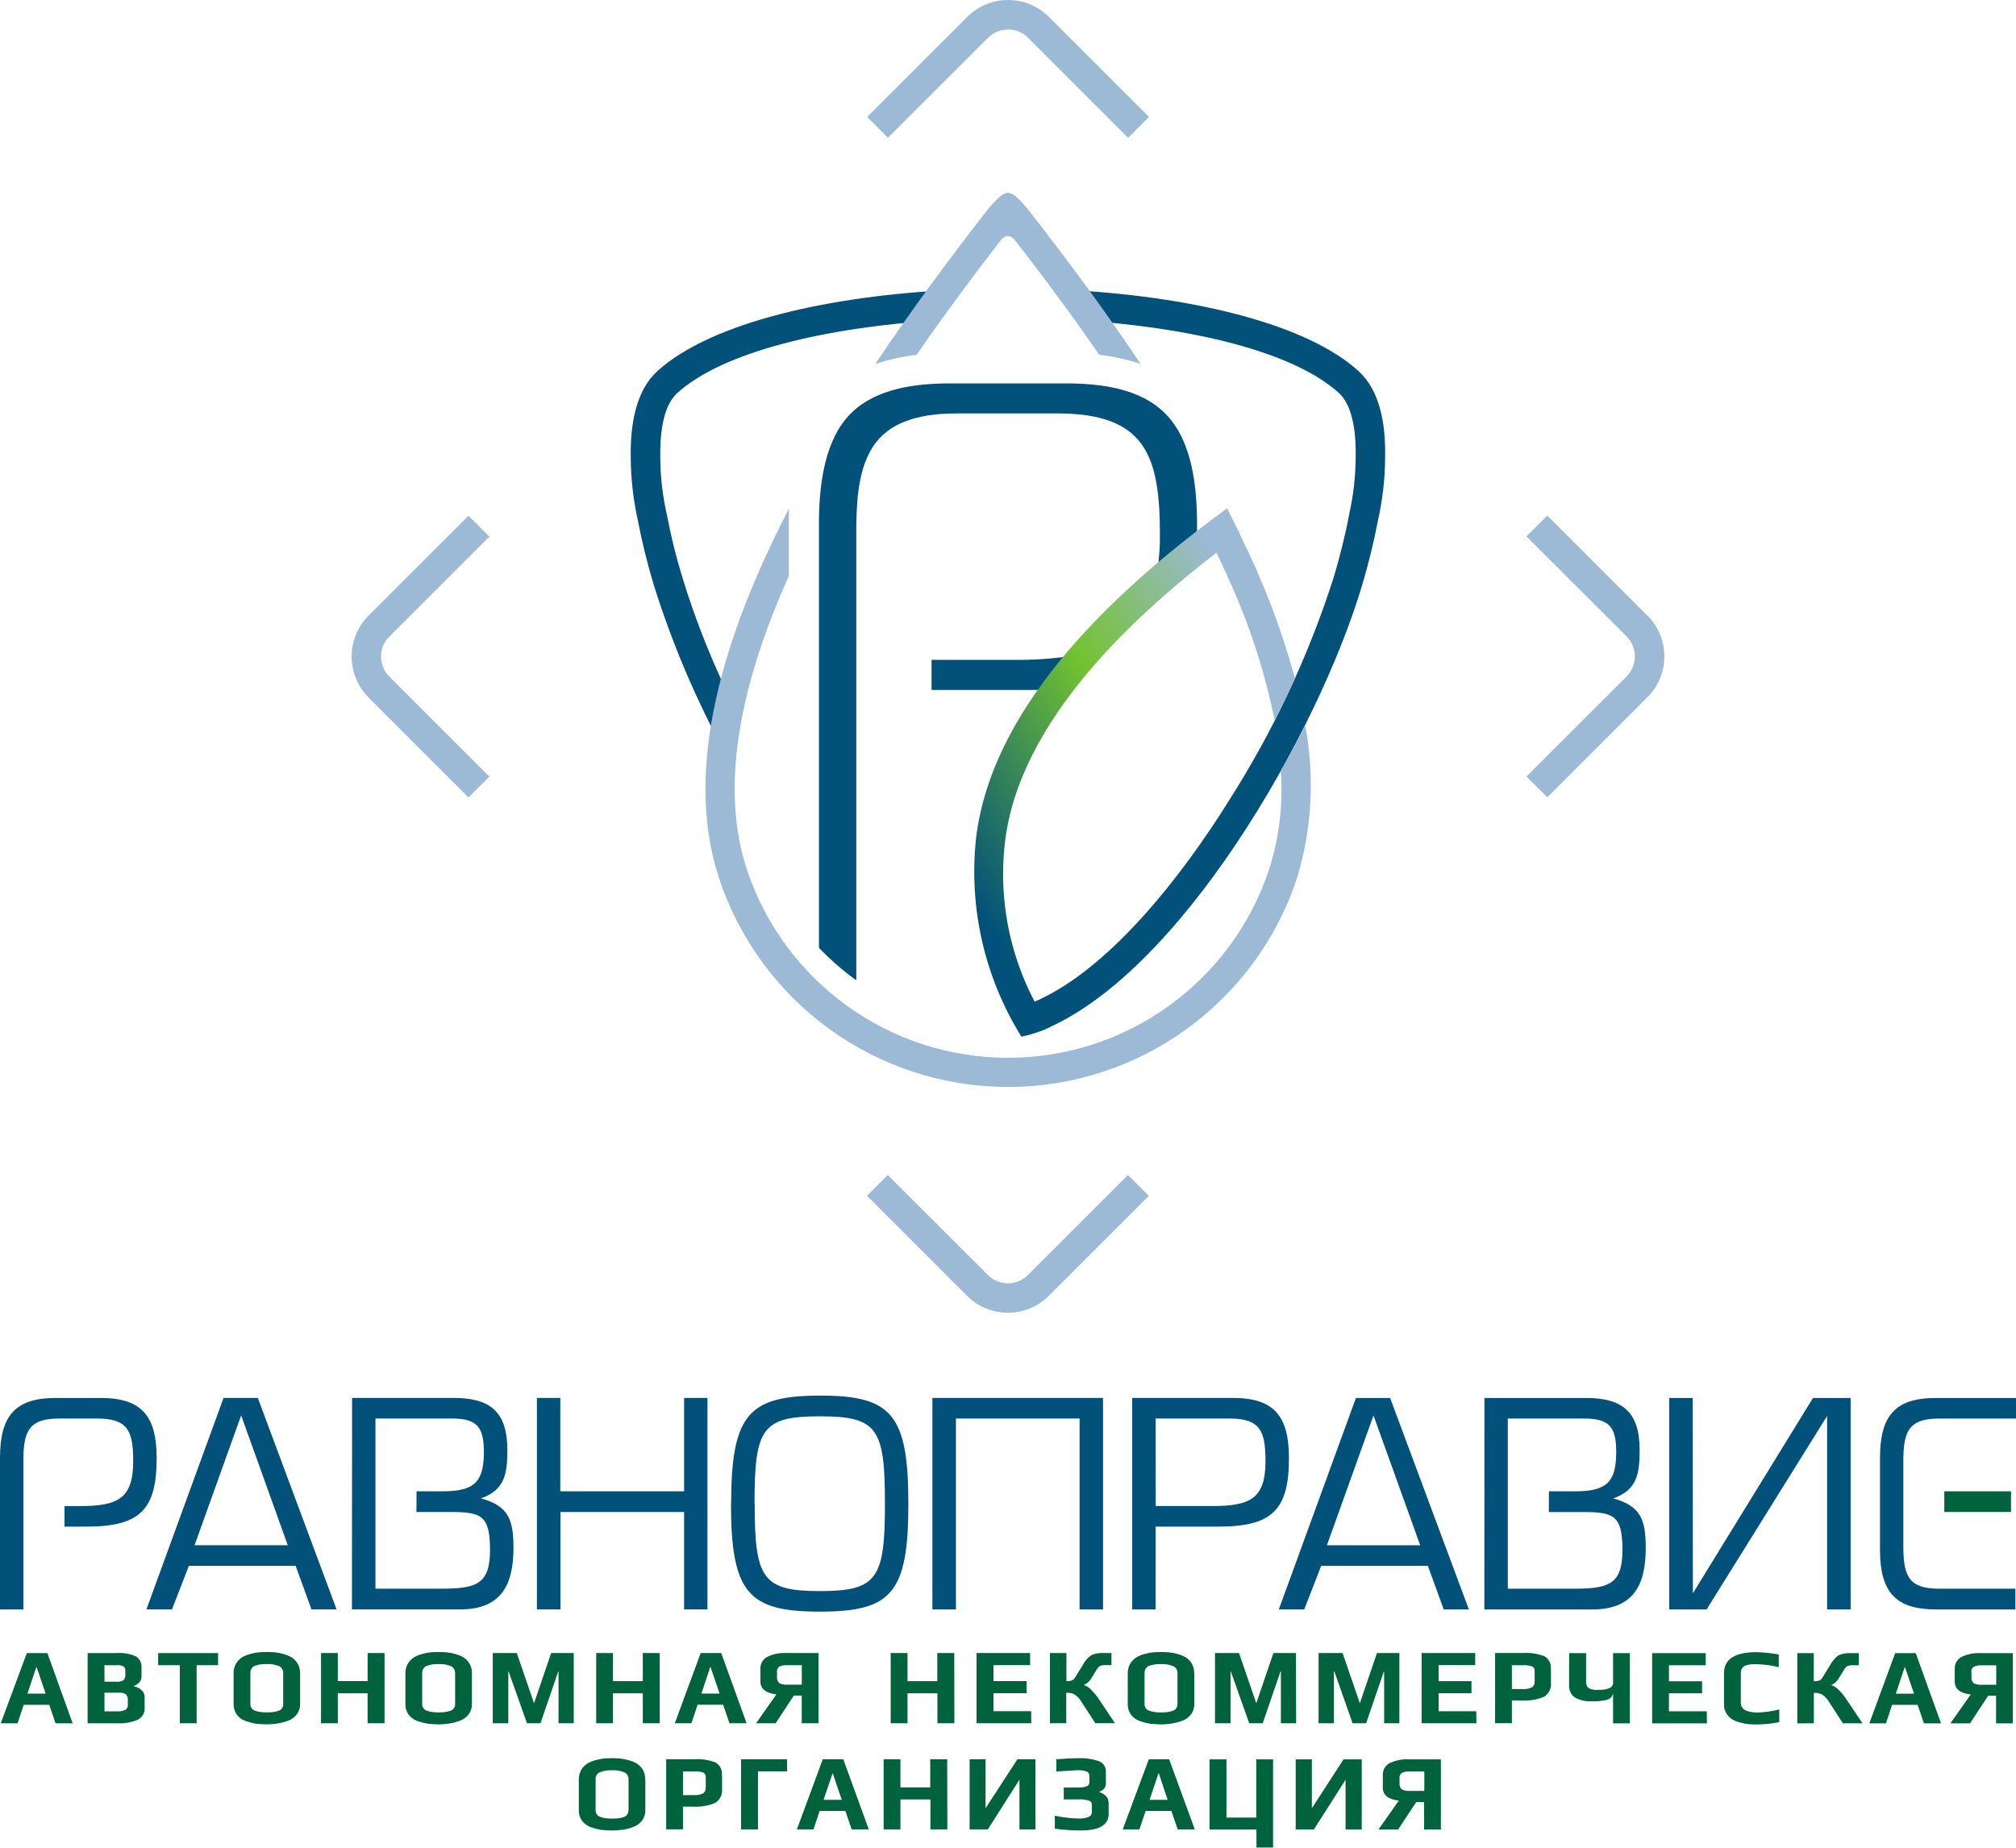
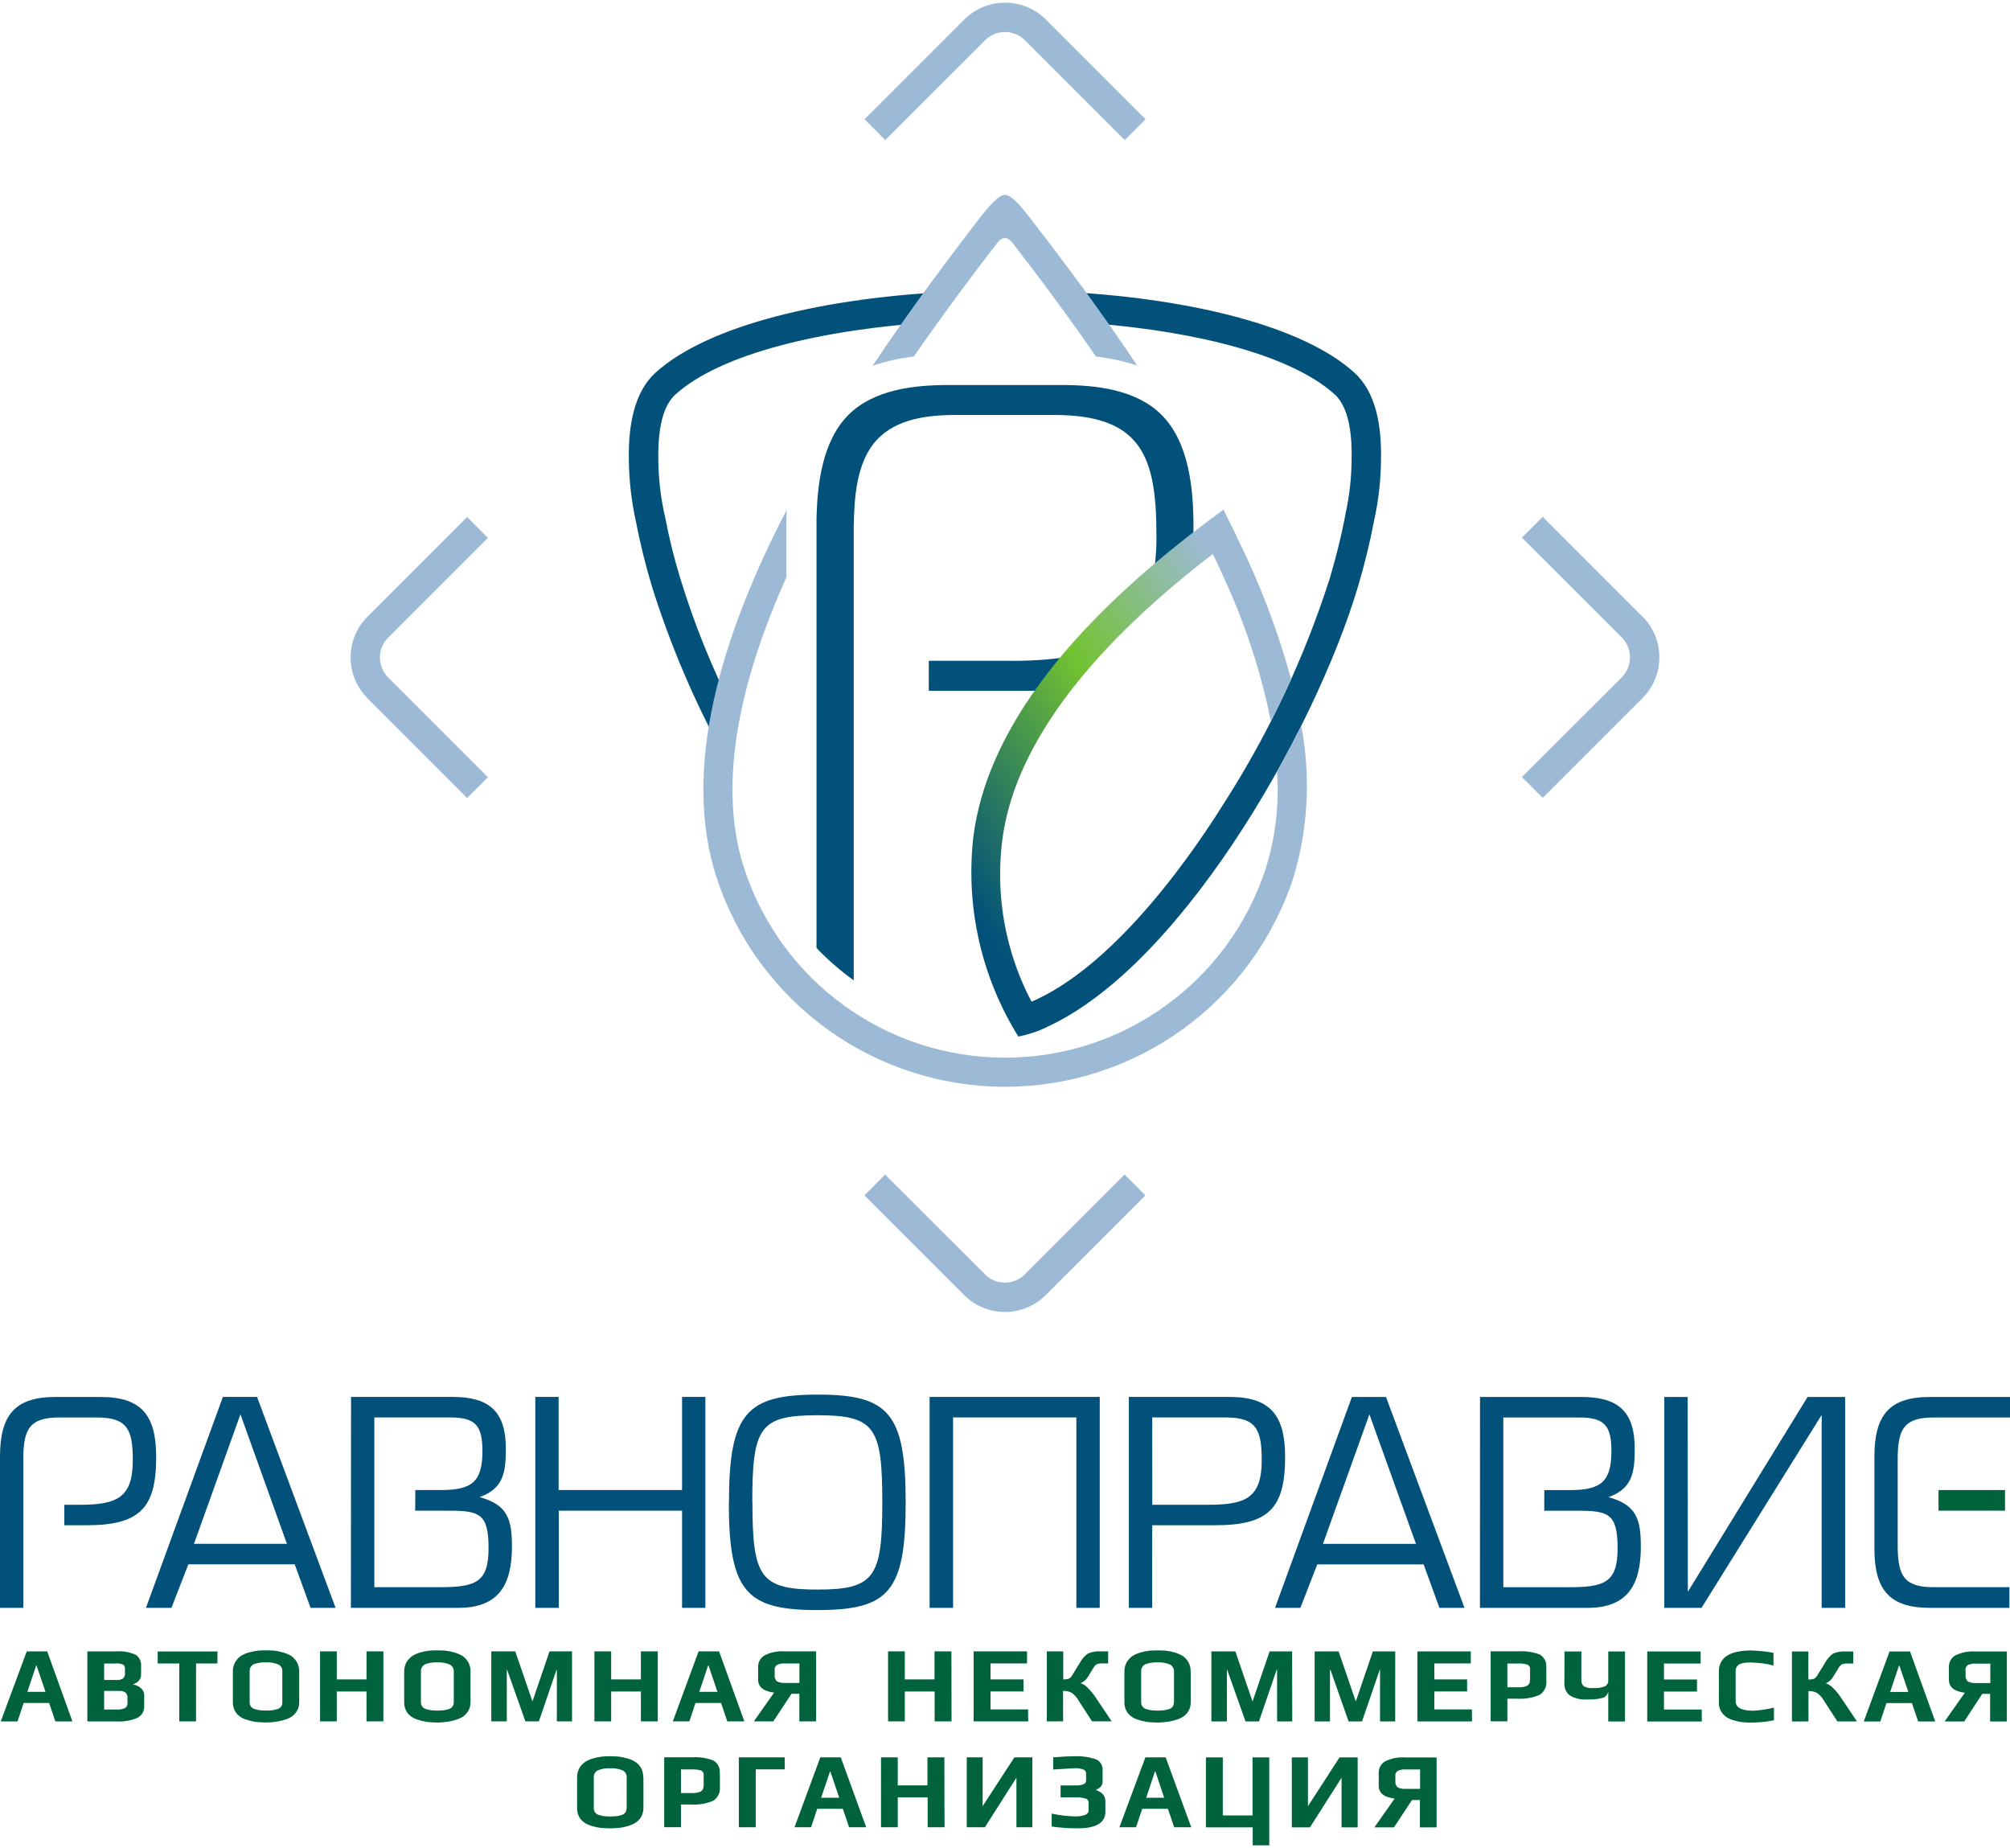
- <svg xmlns="http://www.w3.org/2000/svg" id="Слой_x0020_1" width="109.112" height="100" viewBox="0 0 109.112 100">
+ <svg xmlns="http://www.w3.org/2000/svg" id="Слой_x0020_1" width="136" height="125" viewBox="0 0 109.112 100">
  <defs>
    <linearGradient id="linear-gradient" x1="0.91" y1="0.084" x2="0.228" y2="0.934" gradientUnits="objectBoundingBox">
      <stop offset="0" stop-color="#9cbad6" />
      <stop offset="0.439" stop-color="#73c231" />
      <stop offset="1" stop-color="#02517a" />
    </linearGradient>
  </defs>
  <g id="_2490220548640" transform="translate(0 0)">
    <path id="Path_143" data-name="Path 143" d="M4021.174,1850.416c-1.12,1.028-1.469,2.786-1.435,4.7a16.148,16.148,0,0,0,.374,3.32,35.641,35.641,0,0,0,.883,3.584,50.792,50.792,0,0,0,3.906,9.163l.527-2.437a44.4,44.4,0,0,1-2.9-7.184,31.366,31.366,0,0,1-.841-3.422l-.009-.017v-.009a14.235,14.235,0,0,1-.34-2.989v-.042c-.017-1.044.077-2.726.917-3.482,2.463-2.242,8.008-3.549,14.079-3.94l1-1.656C4030.49,1846.314,4024.07,1847.783,4021.174,1850.416Zm20.686,35.742c7.516-2.921,15.082-16.16,17.459-24.142a35.727,35.727,0,0,0,.875-3.584,15.611,15.611,0,0,0,.374-3.32c.042-1.911-.306-3.668-1.435-4.7-2.769-2.522-8.781-3.983-15.3-4.373l1.163,1.69c5.672.458,10.742,1.749,13.069,3.864.832.756.934,2.438.909,3.482v.042a14.187,14.187,0,0,1-.34,2.989v.026c-.221,1.155-.51,2.3-.841,3.422a51.916,51.916,0,0,1-5.732,12.194c-2.335,3.736-6.564,9.4-10.946,10.988Z" transform="translate(-3985.602 -1830.322)" fill="#02517a" fill-rule="evenodd" />
    <path id="Path_144" data-name="Path 144" d="M2278.49.661l5.418,5.418-1.13,1.129L2277.36,1.79a1.527,1.527,0,0,0-2.157,0l-5.426,5.418-1.121-1.129,5.418-5.418A3.132,3.132,0,0,1,2278.49.661ZM2274.066,69.9l-5.418-5.418,1.121-1.129,5.426,5.418a1.527,1.527,0,0,0,2.157,0l5.418-5.418,1.13,1.129-5.418,5.418A3.132,3.132,0,0,1,2274.066,69.9Zm-32.406-32.4,5.418,5.418,1.13-1.129-5.418-5.418a1.527,1.527,0,0,1,0-2.157l5.418-5.418-1.13-1.129-5.418,5.418A3.133,3.133,0,0,0,2241.66,37.49Zm69.226-4.424-5.418-5.418-1.129,1.129,5.426,5.418a1.544,1.544,0,0,1,0,2.157l-5.426,5.418,1.129,1.129,5.418-5.418A3.132,3.132,0,0,0,2310.887,33.066Z" transform="translate(-2221.722 0.25)" fill="#9cbad6" fill-rule="evenodd" />
    <path id="Path_145" data-name="Path 145" d="M5225.1,2460.593h5.257c.366,0,.756-.008,1.164-.017.094-.162.2-.323.3-.493a10.9,10.9,0,0,1,.985-1.35,20.187,20.187,0,0,1-3.388.229H5225.1Zm14.318-7.065c.042-.628.051-1.248.051-1.817,0-2.021-.221-4.594-1.74-6.1-1.368-1.368-3.542-1.614-5.384-1.614h-6.215c-1.834,0-4.009.246-5.385,1.614-1.418,1.409-1.707,3.761-1.74,5.706v23.233a14.672,14.672,0,0,0,2.021,1.758V2451.7c.025-1.554.136-3.524,1.249-4.721,1.079-1.172,2.827-1.358,4.322-1.358h5.283c4.737,0,5.578,2.2,5.578,6.521a11.637,11.637,0,0,1-.3,2.811C5238.183,2454.25,5239.032,2453.748,5239.415,2453.528Z" transform="translate(-5174.681 -2423.244)" fill="#02517a" fill-rule="evenodd" />
    <path id="Path_146" data-name="Path 146" d="M4512.756,1277.4a16.476,16.476,0,0,1-15.643-11.328c-1.944-5.927.247-13.145,3.8-19.99-.008.179-.016.357-.016.527v3.125c-2.268,5.069-3.89,10.946-2.285,15.846a14.892,14.892,0,0,0,28.294,0,14.269,14.269,0,0,0,.62-5.291c.467-.824.9-1.647,1.317-2.471a17.318,17.318,0,0,1-.434,8.254A16.476,16.476,0,0,1,4512.756,1277.4Zm14.436-19.846a35.117,35.117,0,0,0-2.412-7.481l-.085-.17-.017-.051-.093-.212-.026-.051c-.348-.773-.713-1.52-1.078-2.25l1.129-1.257h0l.153.306.008.017h0c.051.1.1.2.153.3l.008.025.009.017.11.221.026.042.042.085.026.042.018.051.025.043.017.042.109.221.018.043a42.352,42.352,0,0,1,2.963,7.753C4527.94,1256.055,4527.575,1256.811,4527.192,1257.558Zm-21.612-19.294c2.013-3.015,4.084-5.783,5.9-8.127.731-.934,1.062-1.138,1.274-1.138s.552.2,1.274,1.138c1.826,2.344,3.9,5.112,5.909,8.127a11.072,11.072,0,0,0-2.241-.492c-1.435-2.089-2.947-4.127-4.5-6.131-.2-.255-.34-.3-.442-.3s-.246.042-.442.3c-1.545,2-3.057,4.042-4.5,6.131A10.9,10.9,0,0,0,4505.581,1238.265Z" transform="translate(-4458.204 -1218.561)" fill="#9cbad6" fill-rule="evenodd" />
    <path id="Path_147" data-name="Path 147" d="M6210.813,3269.592a16.909,16.909,0,0,1-2.462-10.683c.781-6.793,6.725-12.916,13.587-17.909l.721,1.452c-.094.068-.314.2-.407.28-5.258,3.9-11.575,9.749-12.331,16.355a14.828,14.828,0,0,0,2.429,9.986h0A6.37,6.37,0,0,1,6210.813,3269.592Z" transform="translate(-6155.531 -3213.476)" fill-rule="evenodd" fill="url(#linear-gradient)" />
    <path id="Path_148" data-name="Path 148" d="M3.49,8903.091H4.679c2.913,0,3.8-.926,3.8-3.71,0-2.277-.815-3.254-3.023-3.254H3.023c-2.216,0-3.023.977-3.023,3.254H0v8.194H1.265v-8.194c.025-1.513.348-2.14,1.945-2.14H5.273c1.647,0,1.936.672,1.936,2.309,0,2.047-.849,2.429-2.9,2.429H3.49Zm99.525-1.909v-1.8h0c.025-1.513.348-2.14,1.945-2.14h4.153v-1.114h-4.339c-2.216,0-3.023.977-3.023,3.254v4.992h0c.008,2.234.824,3.2,3.023,3.2h4.305v-1.122H104.96c-1.6,0-1.919-.629-1.945-2.14h0v-3.132Zm-11.4-5.055H90.345v11.448h2.021l6.522-10.472v10.472h1.274v-11.448H98.124l-6.5,10.575Zm-7.787,6.175h1.843c1.664,0,2.14.178,2.14,2.046s-.722,2.105-2.675,2.105H81.607v-9.212h4.11c1.376,0,1.758.433,1.758,1.816,0,1.638-.535,2.124-2.233,2.124h-1.41Zm-3.49,5.273h5.834c2.2,0,2.9-1.273,2.9-3.32,0-1.511-.246-2.276-1.758-2.691,1.3-.459,1.427-1.343,1.427-2.625,0-2.064-.934-2.812-2.9-2.812H80.342Zm-11.124,0h1.376l.917-2.361h5.774l.858,2.361H79.5l-4.263-11.448H73.387Zm7.651-3.475H71.816l2.522-7.029Zm-14.317-1.01h3.414c2.913,0,3.8-.926,3.8-3.71,0-2.277-.815-3.254-3.023-3.254h-5.46v11.448h1.265Zm0-5.85h4.008c1.647,0,1.936.672,1.936,2.309,0,2.047-.849,2.429-2.9,2.429H62.551Zm-12.084-1.114v11.448h1.274v-10.334h6.692v10.334H59.7v-11.448Zm-10.9,5.732c0,4.857.968,5.835,4.8,5.835,3.872,0,4.8-.978,4.8-5.835S48.242,8896,44.4,8896C40.54,8896,39.572,8896.987,39.572,8901.859Zm1.274,0c0-4.067.382-4.738,3.541-4.738,3.134,0,3.516.671,3.516,4.738,0,4.034-.4,4.723-3.516,4.723S40.846,8905.894,40.846,8901.859Zm-10.513-.678v-5.055H29.059v11.448h1.274V8902.3h6.692v5.273H38.29v-11.448H37.025v5.055Zm-7.787,1.12h1.843c1.664,0,2.14.178,2.14,2.046s-.722,2.105-2.675,2.105H20.321v-9.212h4.11c1.376,0,1.758.433,1.758,1.816,0,1.638-.535,2.124-2.233,2.124h-1.41Zm-3.49,5.273H24.89c2.2,0,2.9-1.273,2.9-3.32,0-1.511-.246-2.276-1.758-2.691,1.3-.459,1.427-1.343,1.427-2.625,0-2.064-.934-2.812-2.9-2.812H19.056Zm-11.124,0H9.307l.917-2.361H16l.858,2.361h1.359l-4.263-11.448H12.1Zm7.651-3.475H10.53l2.522-7.029Z" transform="translate(0 -8820.454)" fill="#02517a" />
    <path id="Path_149" data-name="Path 149" d="M12392,9507.119h3.61V9506H12392Z" transform="translate(-12286.769 -9425.274)" fill="#00633d" />
    <path id="Path_150" data-name="Path 150" d="M8.889,10534.854H7.964l-.34-1H6.24l-.331,1H5l1.41-3.8H7.522Zm-1.461-1.605-.484-1.426H6.919l-.476,1.426Zm5.358.172v.585a.676.676,0,0,1-.382.661,2.558,2.558,0,0,1-1.121.188H9.7v-3.8h1.537a2.182,2.182,0,0,1,1.1.188.688.688,0,0,1,.28.628v.467a.449.449,0,0,1-.127.307.636.636,0,0,1-.289.187v.024a.768.768,0,0,1,.4.187A.488.488,0,0,1,12.787,10533.421Zm-1.045-1.2v-.188a.3.3,0,0,0-.085-.254.781.781,0,0,0-.433-.068h-.611v.893h.628a.609.609,0,0,0,.408-.088A.381.381,0,0,0,11.743,10532.224Zm.136,1.662v-.3a.349.349,0,0,0-.11-.3.609.609,0,0,0-.382-.084h-.773v1.009h.645a1.028,1.028,0,0,0,.476-.075A.266.266,0,0,0,11.878,10533.886Zm4.883-2.173H15.6v3.142h-.909v-3.142H13.517v-.654h3.244Zm4.441.44v1.666a.9.9,0,0,1-.17.543,1.006,1.006,0,0,1-.459.348,2.8,2.8,0,0,1-.569.153,3.641,3.641,0,0,1-.611.052c-.2,0-.391-.019-.569-.033a3.539,3.539,0,0,1-.569-.146,1.03,1.03,0,0,1-.476-.341.934.934,0,0,1-.178-.576v-1.666a1.03,1.03,0,0,1,.127-.516,1.107,1.107,0,0,1,.314-.341,1.77,1.77,0,0,1,.45-.187,2.994,2.994,0,0,1,.467-.094c.136-.01.28-.016.433-.016s.306.006.442.016a2.814,2.814,0,0,1,.467.094,1.837,1.837,0,0,1,.459.187,1.107,1.107,0,0,1,.314.341A1.007,1.007,0,0,1,21.2,10532.153Zm-.917,1.666v-1.675a.39.39,0,0,0-.221-.381,1.518,1.518,0,0,0-.662-.11,1.7,1.7,0,0,0-.671.1.406.406,0,0,0-.221.39v1.675a.37.37,0,0,0,.076.238.413.413,0,0,0,.221.136,1.674,1.674,0,0,0,.272.059c.093.009.2.017.323.017s.238-.008.331-.017a1.674,1.674,0,0,0,.272-.059.389.389,0,0,0,.212-.136A.366.366,0,0,0,20.285,10533.819Zm5.486,1.035h-.917v-1.621H23.241v1.621h-.909v-3.8h.909v1.521h1.613v-1.521h.917Zm4.73-2.7v1.666a.9.9,0,0,1-.17.543,1.006,1.006,0,0,1-.459.348,2.8,2.8,0,0,1-.569.153,3.566,3.566,0,0,1-.611.052c-.2,0-.391-.019-.569-.033a3.539,3.539,0,0,1-.569-.146,1.076,1.076,0,0,1-.476-.341.934.934,0,0,1-.178-.576v-1.666a1.03,1.03,0,0,1,.127-.516,1.13,1.13,0,0,1,.323-.341,1.7,1.7,0,0,1,.442-.187,2.994,2.994,0,0,1,.467-.094c.136-.01.28-.016.433-.016s.306.006.442.016a2.9,2.9,0,0,1,.476.094,1.91,1.91,0,0,1,.45.187,1,1,0,0,1,.442.856Zm-.909,1.666v-1.675a.4.4,0,0,0-.229-.381,1.494,1.494,0,0,0-.662-.11,1.627,1.627,0,0,0-.662.1.4.4,0,0,0-.229.39v1.675a.37.37,0,0,0,.076.238.413.413,0,0,0,.221.136,1.591,1.591,0,0,0,.28.059,3.144,3.144,0,0,0,.645,0,1.675,1.675,0,0,0,.272-.059.389.389,0,0,0,.212-.136A.37.37,0,0,0,29.592,10533.819Zm6.42,1.035h-.824v-2.8h-.017l-.96,2.8h-.73l-.994-2.8h-.017v2.8h-.841v-3.8h1.3l.934,2.718.926-2.718h1.223Zm4.654,0h-.917v-1.621H38.135v1.621h-.909v-3.8h.909v1.521h1.613v-1.521h.917Zm4.7,0h-.926l-.34-1H42.712l-.331,1h-.9l1.4-3.8h1.112Zm-1.461-1.605-.484-1.426h-.025l-.476,1.426Zm3.032,1.605H45.88l1.1-1.562c-.577-.067-.866-.306-.866-.7v-.671a.7.7,0,0,1,.357-.654,2.1,2.1,0,0,1,1.078-.213H49.26v3.8h-.909v-1.5h-.425Zm.076-2.777v.273a.4.4,0,0,0,.119.33.855.855,0,0,0,.442.086h.781v-1.054H47.57a.871.871,0,0,0-.433.077A.305.305,0,0,0,47.009,10532.077Zm9.6,2.777h-.917v-1.621H54.075v1.621h-.909v-3.8h.909v1.521h1.613v-1.521h.917Zm4.161,0H57.811v-3.8h2.9v.654H58.728v.866H60.52v.654H58.728v.975h2.038Zm1.011,0v-3.8h.892v1.521a.923.923,0,0,0,.314-.043.43.43,0,0,0,.17-.18l.408-.66a1.434,1.434,0,0,1,.45-.52,1.415,1.415,0,0,1,.679-.118h.416v.654h-.246a.921.921,0,0,0-.374.042.7.7,0,0,0-.212.255l-.238.384a.984.984,0,0,1-.2.254.93.93,0,0,1-.229.137.884.884,0,0,1,.382.244,3.367,3.367,0,0,1,.476.586l.832,1.24H64.239l-.722-1.113a1.286,1.286,0,0,0-.391-.439.837.837,0,0,0-.459-.094v1.646Zm7.813-2.7v1.666a.9.9,0,0,1-.17.543,1.006,1.006,0,0,1-.459.348,2.8,2.8,0,0,1-.569.153,3.566,3.566,0,0,1-.611.052c-.2,0-.391-.019-.569-.033a3.539,3.539,0,0,1-.569-.146,1.076,1.076,0,0,1-.476-.341.934.934,0,0,1-.178-.576v-1.666a1.03,1.03,0,0,1,.127-.516,1.13,1.13,0,0,1,.323-.341,1.7,1.7,0,0,1,.442-.187,2.994,2.994,0,0,1,.467-.094c.136-.01.28-.016.433-.016s.306.006.442.016a2.9,2.9,0,0,1,.476.094,1.91,1.91,0,0,1,.45.187,1.107,1.107,0,0,1,.314.341A1.007,1.007,0,0,1,69.589,10532.153Zm-.909,1.666v-1.675a.4.4,0,0,0-.229-.381,1.518,1.518,0,0,0-.662-.11,1.7,1.7,0,0,0-.671.1.406.406,0,0,0-.221.39v1.675a.37.37,0,0,0,.076.238.413.413,0,0,0,.221.136,1.674,1.674,0,0,0,.272.059c.093.009.2.017.331.017a3.148,3.148,0,0,0,.323-.017,1.675,1.675,0,0,0,.272-.059.389.389,0,0,0,.212-.136A.37.37,0,0,0,68.681,10533.819Zm6.42,1.035h-.824v-2.8H74.26l-.96,2.8h-.73l-.994-2.8h-.017v2.8h-.841v-3.8h1.3l.934,2.718.926-2.718H75.1Zm5.588,0h-.824v-2.8h-.017l-.96,2.8h-.73l-.985-2.8h-.025v2.8h-.832v-3.8h1.3l.934,2.718.926-2.718h1.214Zm4.17,0H81.9v-3.8h2.9v.654H82.82v.866H84.6v.654H82.82v.975h2.038Zm4.034-2.92v.713a.806.806,0,0,1-.374.773,2.775,2.775,0,0,1-1.24.2h-.5v1.23h-.909v-3.8h1.52a2.754,2.754,0,0,1,1.155.178A.712.712,0,0,1,88.891,10531.935Zm-.883.688v-.612a.24.24,0,0,0-.144-.238,1.45,1.45,0,0,0-.518-.059h-.569V10533h.577a.992.992,0,0,0,.5-.086A.3.3,0,0,0,88.008,10532.622Zm1.868-1.563h.917v1.521a.438.438,0,0,0,.127.364.914.914,0,0,0,.526.1,1.5,1.5,0,0,0,.62-.093.328.328,0,0,0,.187-.323v-1.57h.909v3.8h-.909v-1.63a.448.448,0,0,1-.3.348,2.723,2.723,0,0,1-.832.086,1.625,1.625,0,0,1-.96-.22.779.779,0,0,1-.289-.672Zm7.456,3.8H94.377v-3.8h2.9v.654H95.286v.866h1.792v.654H95.286v.975h2.047Zm3.915-.066a6.459,6.459,0,0,1-1.231.127c-.153,0-.306-.01-.442-.019a2.4,2.4,0,0,1-.459-.093,1.464,1.464,0,0,1-.433-.177,1.018,1.018,0,0,1-.306-.326.88.88,0,0,1-.119-.481v-1.675q0-1.143,1.758-1.144a8.042,8.042,0,0,1,1.206.126v.688a5.3,5.3,0,0,0-1.2-.161c-.127,0-.238,0-.323.009a1.022,1.022,0,0,0-.263.06.383.383,0,0,0-.2.152.485.485,0,0,0-.068.264v1.612c0,.34.314.519.943.519a5.553,5.553,0,0,0,1.138-.17Zm.977.066v-3.8h.892v1.521a.924.924,0,0,0,.314-.043.43.43,0,0,0,.17-.18l.408-.66a1.516,1.516,0,0,1,.442-.52,1.479,1.479,0,0,1,.688-.118h.416v.654h-.246a.921.921,0,0,0-.374.042.7.7,0,0,0-.212.255l-.238.384a.983.983,0,0,1-.2.254.873.873,0,0,1-.221.137.935.935,0,0,1,.382.244,3.366,3.366,0,0,1,.476.586l.832,1.24h-1.061l-.722-1.113a1.286,1.286,0,0,0-.391-.439.875.875,0,0,0-.459-.094v1.646Zm7.779,0h-.926l-.34-1h-1.384l-.331,1h-.9l1.4-3.8h1.112Zm-1.461-1.605-.484-1.426h-.025l-.476,1.426Zm3.032,1.605H110.52l1.1-1.562c-.577-.067-.866-.306-.866-.7v-.671a.71.71,0,0,1,.348-.654,2.153,2.153,0,0,1,1.087-.213H113.9v3.8h-.909v-1.5h-.425Zm.076-2.777v.273a.4.4,0,0,0,.119.33.855.855,0,0,0,.442.086h.781v-1.054h-.781a.871.871,0,0,0-.433.077A.305.305,0,0,0,111.649,10532.077Zm-71.773,5.817v1.665a.9.9,0,0,1-.17.543,1,1,0,0,1-.459.349,2.826,2.826,0,0,1-.569.161,4.912,4.912,0,0,1-.611.041,3.9,3.9,0,0,1-.569-.033,3.163,3.163,0,0,1-.569-.145,1.08,1.08,0,0,1-.476-.339.933.933,0,0,1-.178-.577v-1.665a1.04,1.04,0,0,1,.127-.518,1.069,1.069,0,0,1,.314-.331,1.507,1.507,0,0,1,.45-.194,2.885,2.885,0,0,1,.467-.094c.136-.009.28-.018.433-.018s.306.009.442.018a2.968,2.968,0,0,1,.476.094,1.609,1.609,0,0,1,.45.194.98.98,0,0,1,.314.331A1.02,1.02,0,0,1,39.876,10537.895Zm-.909,1.665v-1.673a.394.394,0,0,0-.229-.383,1.549,1.549,0,0,0-.662-.109,1.567,1.567,0,0,0-.671.109.386.386,0,0,0-.221.383v1.673a.371.371,0,0,0,.076.239.406.406,0,0,0,.221.135,1.125,1.125,0,0,0,.272.06c.093.008.2.016.331.016s.229-.008.323-.016a1.125,1.125,0,0,0,.272-.06.383.383,0,0,0,.212-.135A.371.371,0,0,0,38.968,10539.56Zm5.061-1.886v.722a.8.8,0,0,1-.374.766,2.747,2.747,0,0,1-1.231.2h-.51v1.23h-.909v-3.795h1.52a2.712,2.712,0,0,1,1.155.178A.71.71,0,0,1,44.029,10537.674Zm-.883.688v-.6a.237.237,0,0,0-.136-.246,1.5,1.5,0,0,0-.526-.06h-.569v1.283H42.5a1.036,1.036,0,0,0,.5-.086A.306.306,0,0,0,43.146,10538.362Zm4.407-.909H45.982v3.142h-.917v-3.795h2.488Zm4.416,3.142h-.926l-.34-1H49.319l-.331,1h-.9l1.4-3.795H50.6Zm-1.461-1.6-.484-1.426h-.017l-.484,1.426Zm5.715,1.6h-.917v-1.621H53.692v1.621h-.909v-3.795h.909v1.521h1.613v-1.521h.917Zm2.191,0h-.985v-3.795H58.3v2.65l1.724-2.65H61v3.795h-.866v-2.692Zm6.539-1.47v.629c0,.6-.5.9-1.52.9a9.527,9.527,0,0,1-1.393-.1v-.7a6.732,6.732,0,0,0,1.282.152,1.424,1.424,0,0,0,.543-.084c.119-.06.178-.136.178-.22v-.442a.211.211,0,0,0-.161-.222,1.6,1.6,0,0,0-.552-.067h-.807v-.646h.807a1.063,1.063,0,0,0,.442-.067.21.21,0,0,0,.136-.212v-.356a.233.233,0,0,0-.144-.229,1.3,1.3,0,0,0-.543-.067c-.042,0-.416.024-1.1.067v-.662c.526-.042.934-.06,1.2-.06a3.126,3.126,0,0,1,1.1.16.593.593,0,0,1,.382.586v.63a.4.4,0,0,1-.11.289.732.732,0,0,1-.263.161C64.774,10538.692,64.953,10538.879,64.953,10539.125Zm4.662,1.47h-.926l-.34-1H66.965l-.34,1h-.9l1.41-3.795h1.1Zm-1.469-1.6-.476-1.426h-.025l-.476,1.426Zm4.806,2.581v-.977H70.421v-3.795h.917v3.151h1.613v-3.151h.909v4.771Zm3.108-.977h-.985v-3.795h.875v2.65l1.715-2.65h.985v3.795h-.875v-2.692Zm4.56,0H79.567l1.1-1.562c-.577-.067-.866-.3-.866-.694v-.672a.706.706,0,0,1,.348-.653,2.133,2.133,0,0,1,1.087-.213h1.707v3.795h-.909v-1.484h-.425Zm.076-2.775v.271a.4.4,0,0,0,.119.331.83.83,0,0,0,.433.086h.79v-1.054h-.79a.866.866,0,0,0-.425.077A.313.313,0,0,0,80.7,10537.819Z" transform="translate(-4.958 -10441.571)" fill="#00633d" />
  </g>
</svg>
